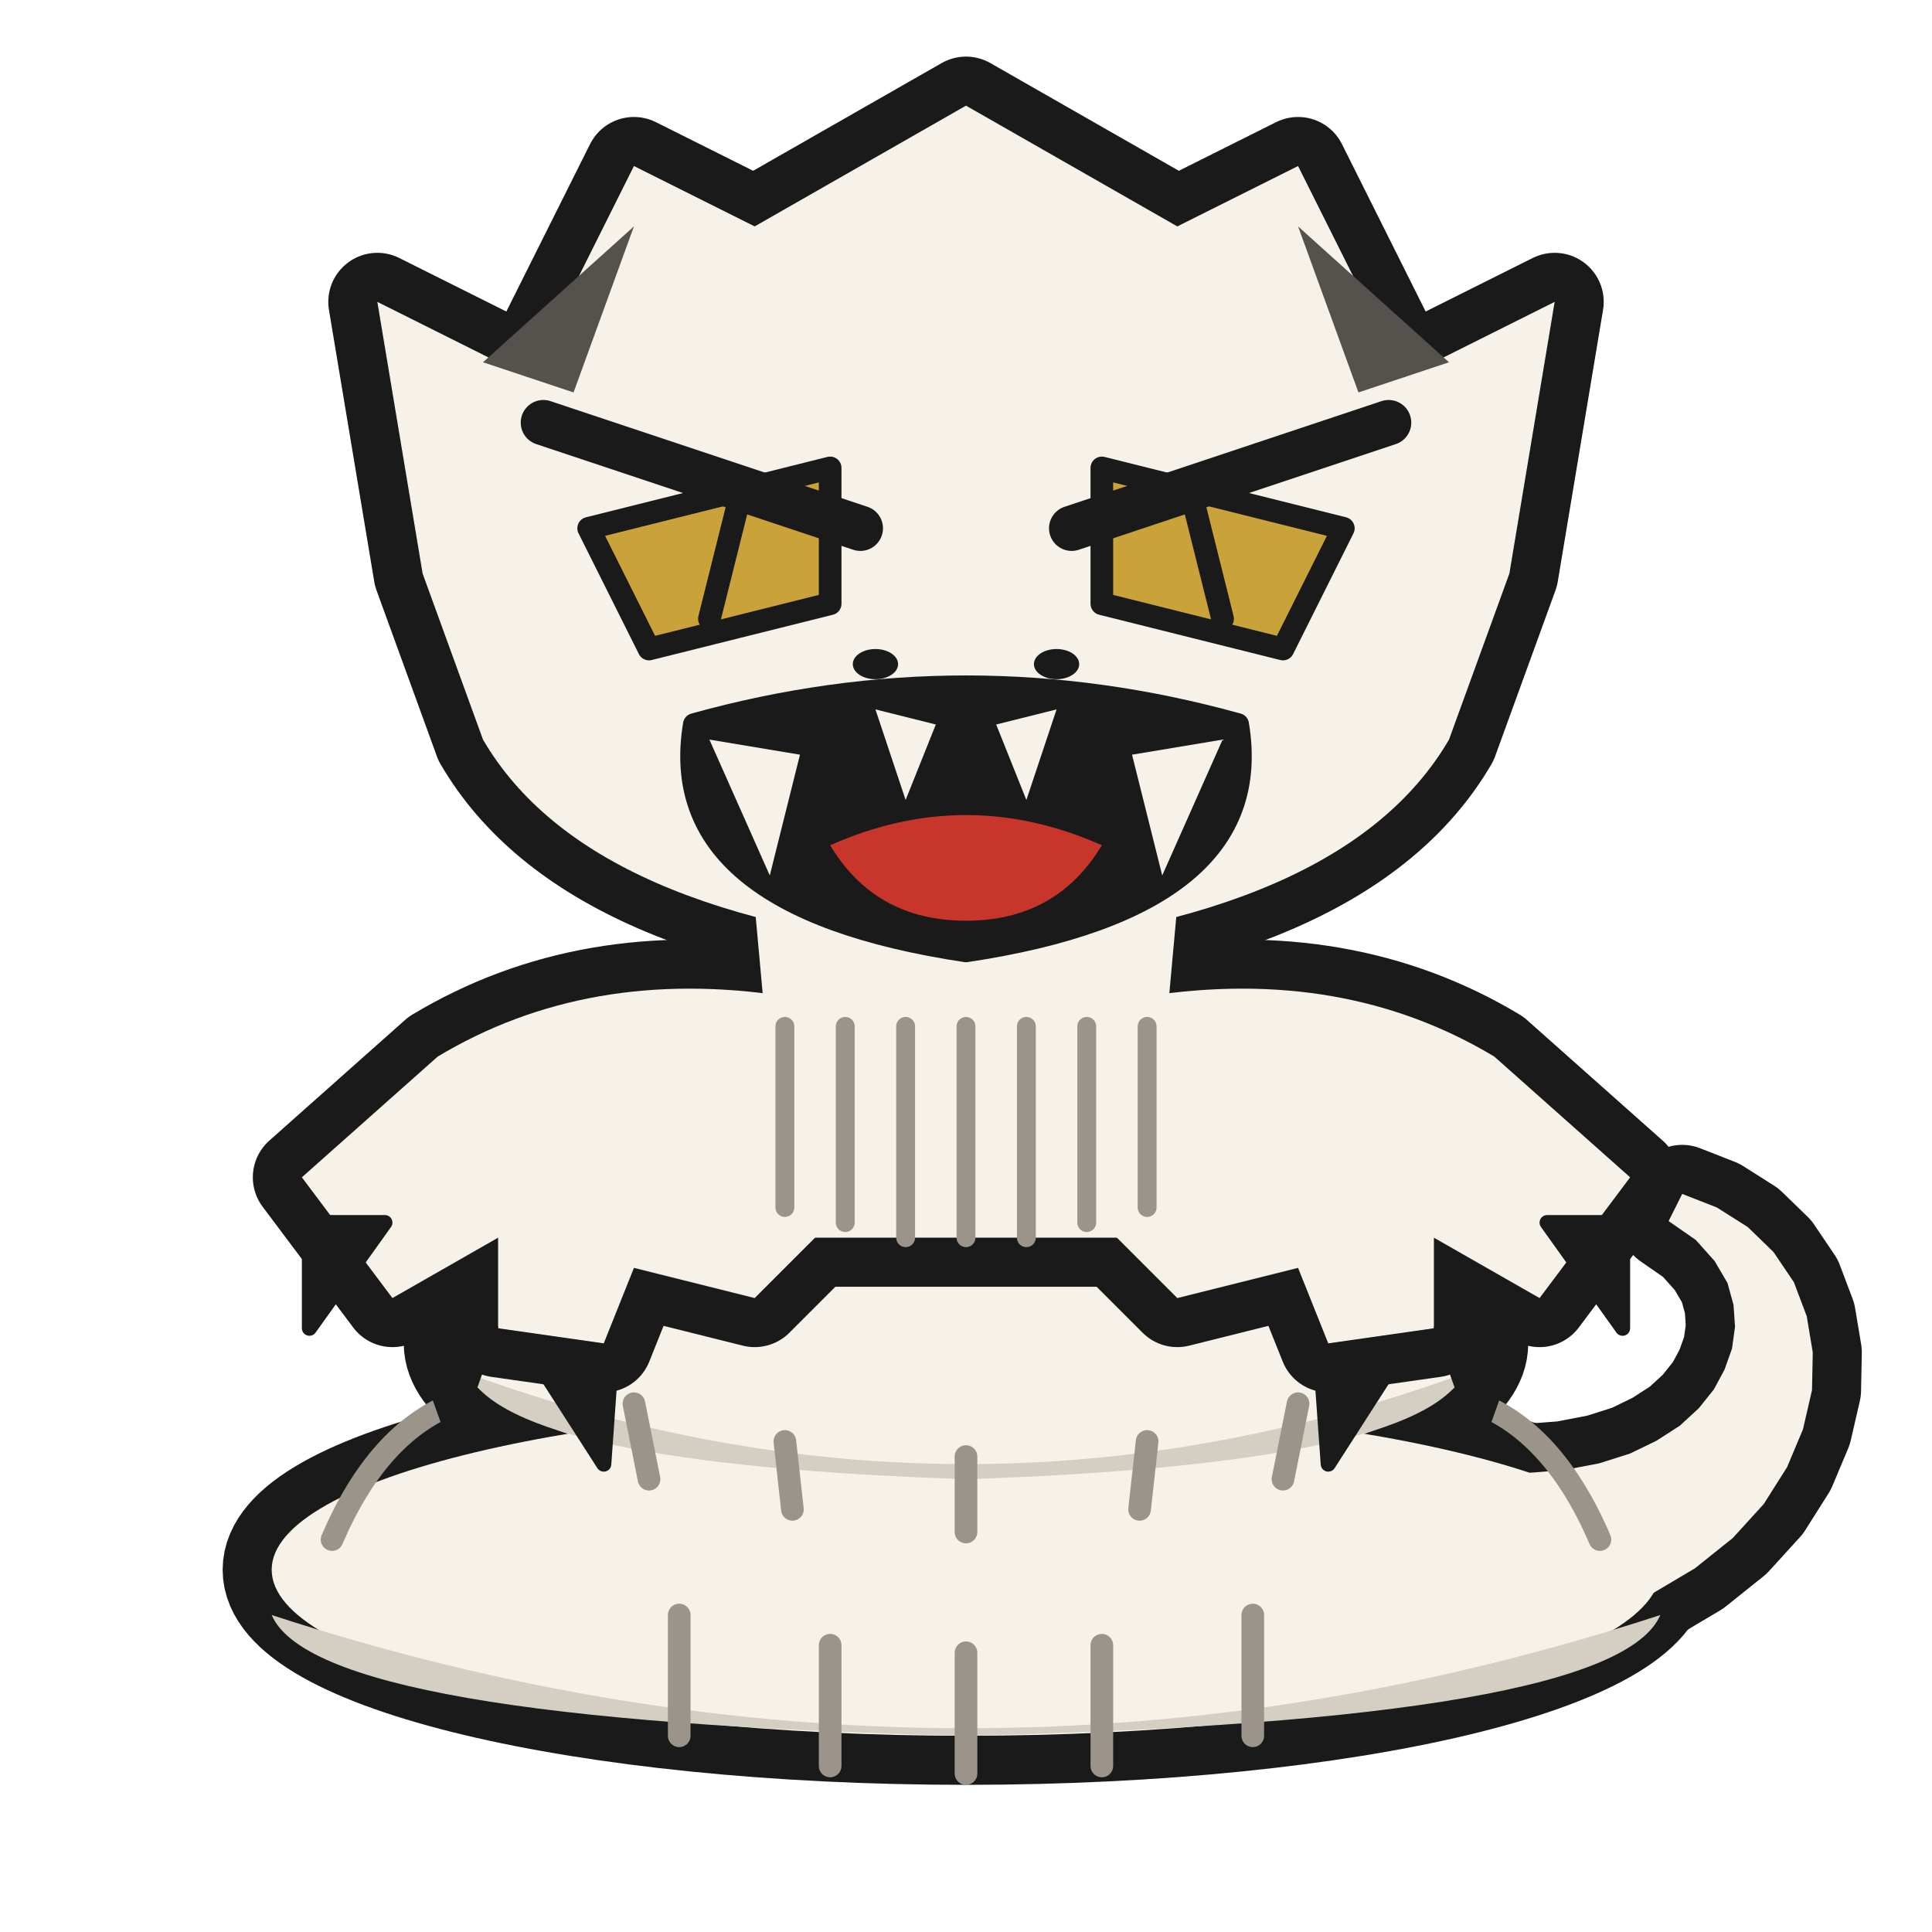
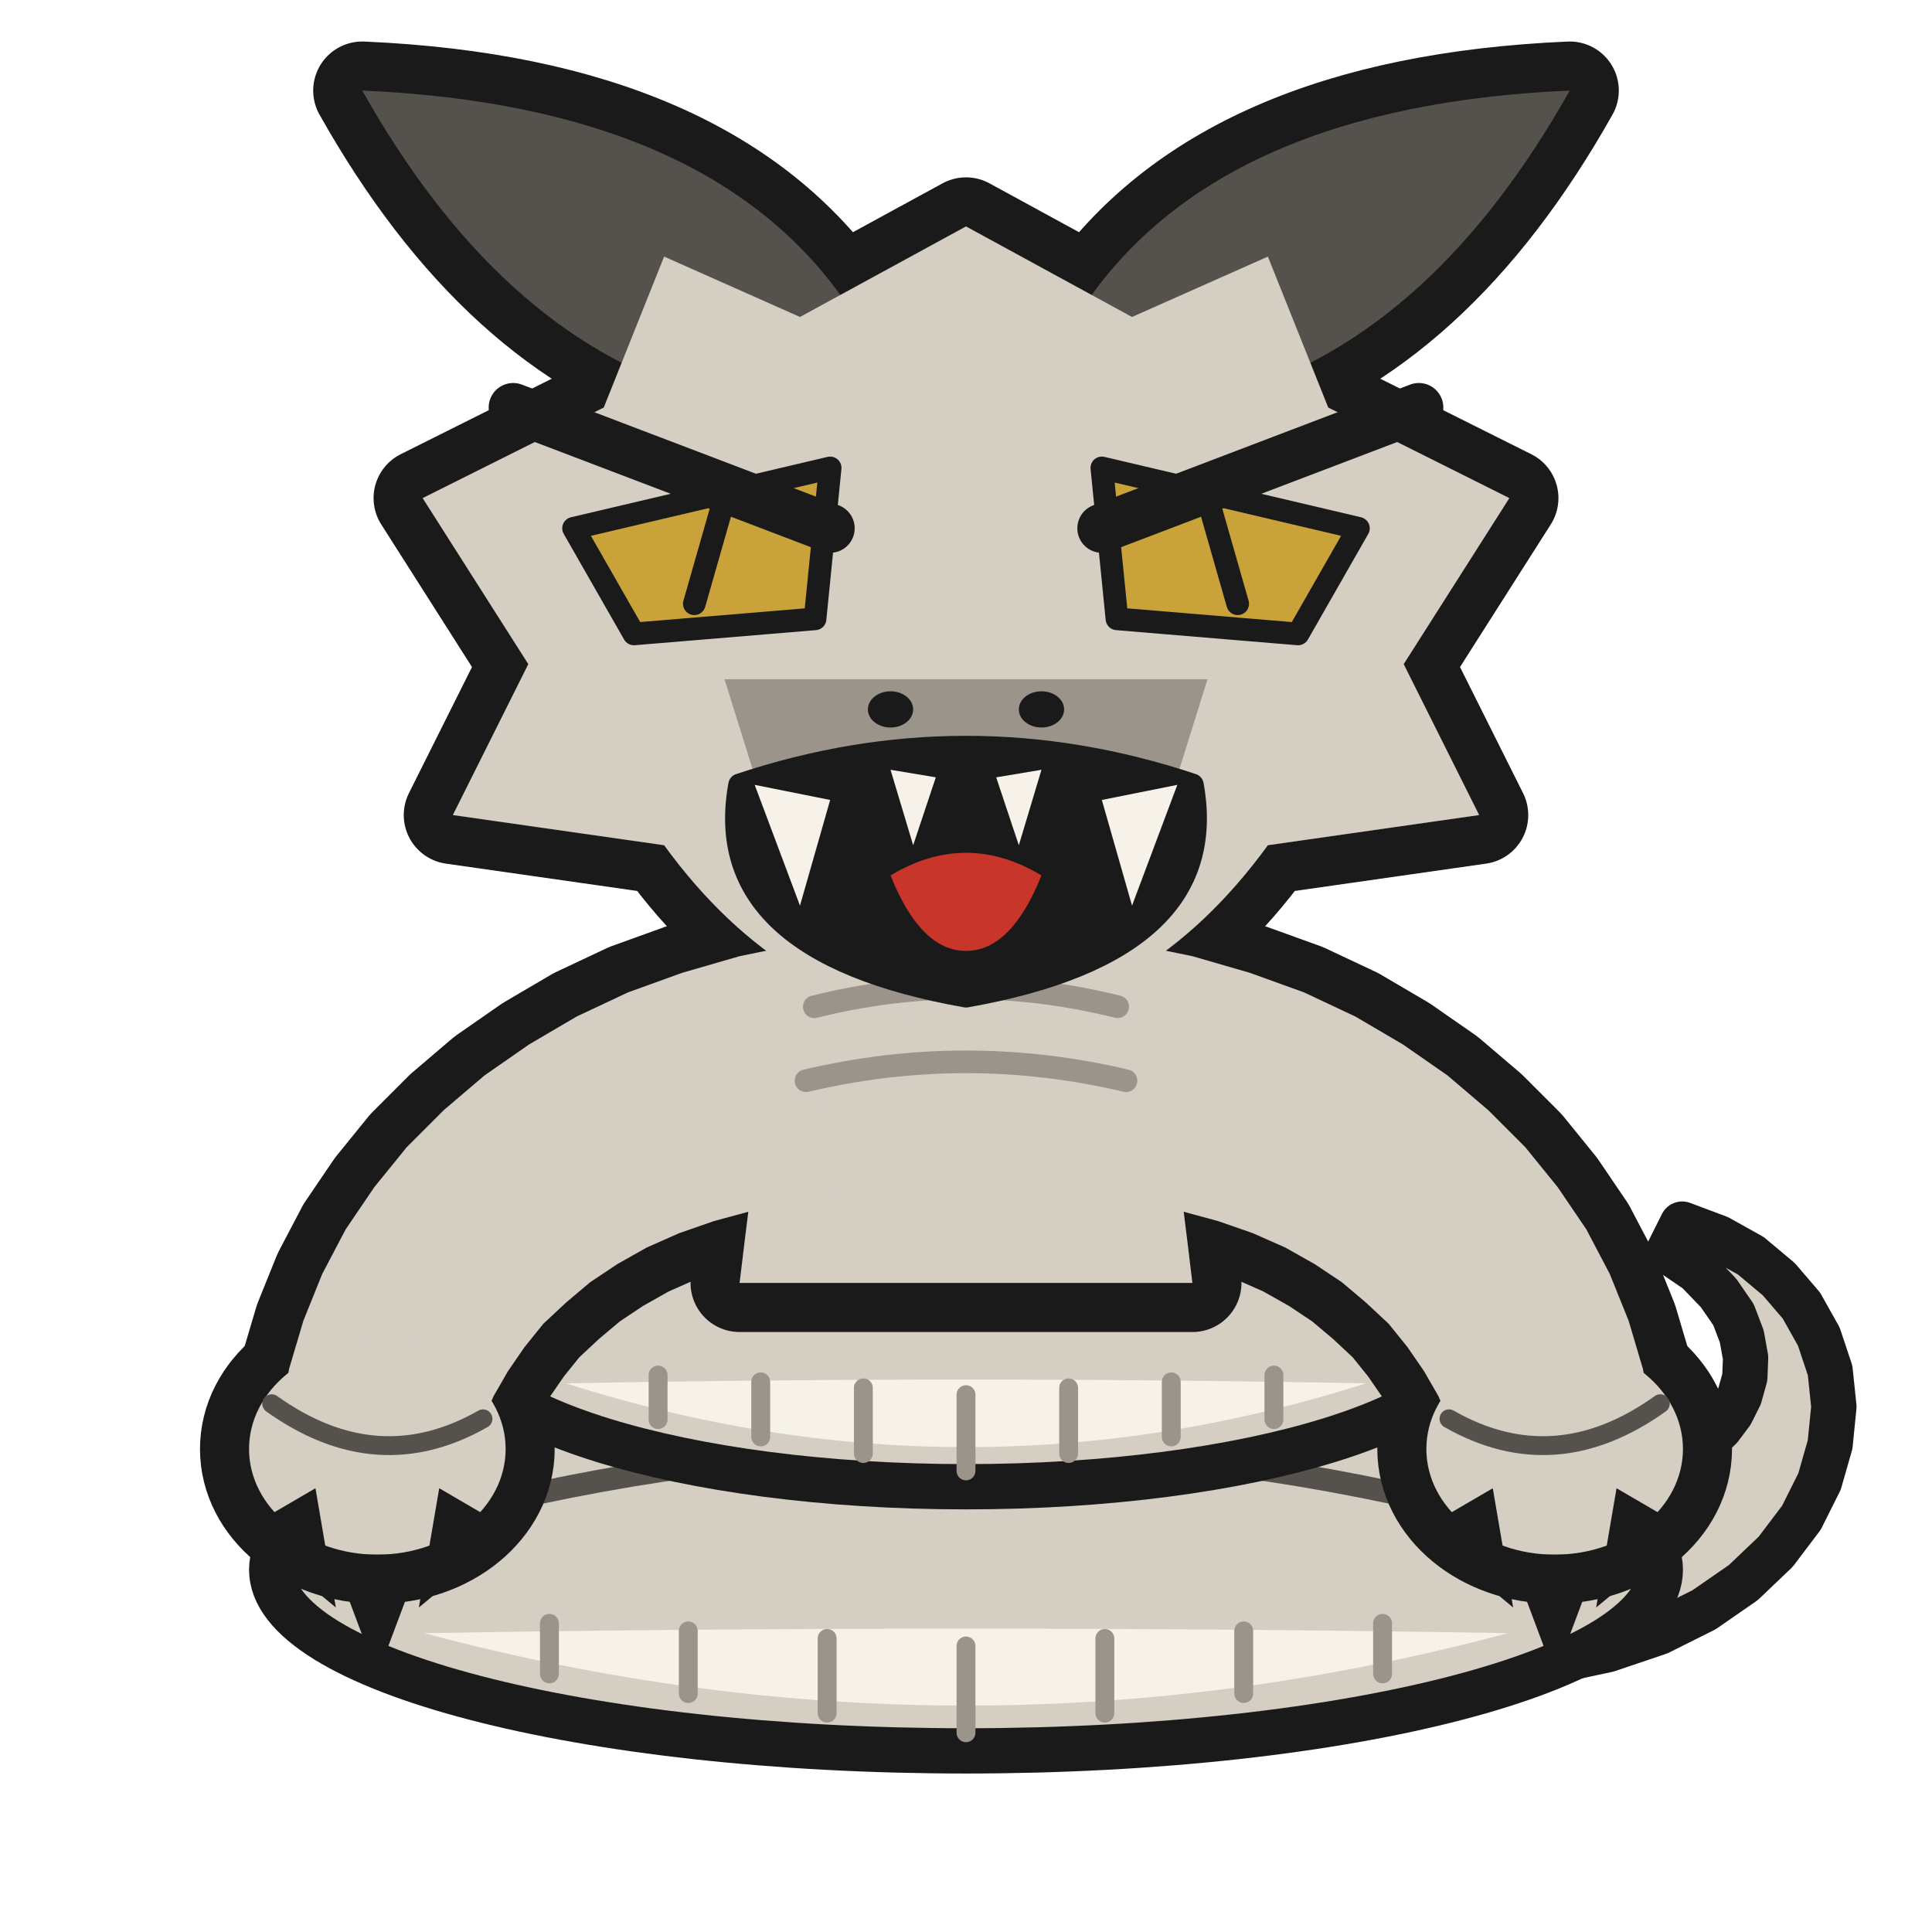
<svg xmlns="http://www.w3.org/2000/svg" viewBox="0 0 256 256">
  <style>.i{fill:#1b1a1a}.p{fill:#f6f2e9}.l{fill:#d4cec3}.m{fill:#9a948b}.d{fill:#55514c}.v{fill:#c8352b}.g{fill:#c9a23a}.s{stroke:#1b1a1a;stroke-linejoin:round;stroke-linecap:round}.n{fill:none}</style>
-   <path d="M196.6 217L204.3 216L211.9 214L218.7 211.3L224.6 207.8L229.6 203.8L233.7 199.3L236.8 194.4L238.9 189.4L240.1 184.2L240.2 179.2L239.4 174.4L237.7 169.9L235 165.9L231.6 162.6L227.5 160L222.9 158.2L221.1 161.8L224.7 164.3L227.2 167.1L228.9 170L229.7 172.9L229.9 175.8L229.5 178.7L228.5 181.5L227.1 184.1L225.1 186.6L222.6 188.9L219.5 190.9L216 192.6L211.9 193.9L207.2 194.8L202 195.2L195.4 195Z" class="s i" stroke-width="13" />
-   <ellipse cx="128" cy="208" rx="92" ry="22" class="s i" stroke-width="13" />
-   <ellipse cx="128" cy="178" rx="68" ry="19" class="s i" stroke-width="13" />
-   <ellipse cx="128" cy="150" rx="46" ry="17" class="s i" stroke-width="13" />
-   <path d="M196.6 217L204.3 216L211.9 214L218.7 211.3L224.6 207.8L229.6 203.8L233.7 199.3L236.8 194.4L238.9 189.4L240.1 184.2L240.2 179.2L239.4 174.4L237.7 169.9L235 165.9L231.6 162.6L227.5 160L222.9 158.2L221.1 161.8L224.7 164.3L227.2 167.1L228.9 170L229.7 172.9L229.9 175.8L229.5 178.7L228.5 181.5L227.1 184.1L225.1 186.6L222.6 188.9L219.5 190.9L216 192.6L211.9 193.9L207.2 194.8L202 195.2L195.4 195Z" class="p" />
-   <ellipse cx="128" cy="208" rx="92" ry="22" class="p" />
-   <ellipse cx="128" cy="178" rx="68" ry="19" class="p" />
-   <ellipse cx="128" cy="150" rx="46" ry="17" class="p" />
-   <path class="l" d="M36 214 Q128 244 220 214 Q214 228 128 230 Q42 228 36 214Z" />
-   <path class="l" d="M62 182 Q128 206 194 182 Q188 194 128 196 Q68 194 62 182Z" />
-   <path fill="none" stroke="#9a948b" stroke-width="3" stroke-linecap="round" stroke-linejoin="round" d="M44 204 Q50 190 60 186M212 204 Q206 190 196 186" />
-   <path fill="none" stroke="#9a948b" stroke-width="3" stroke-linecap="round" stroke-linejoin="round" d="M90 214 L90 230M110 218 L110 234M128 219 L128 235M146 218 L146 234M166 214 L166 230" />
-   <path fill="none" stroke="#9a948b" stroke-width="3" stroke-linecap="round" stroke-linejoin="round" d="M84 186 L86 196M104 191 L105 200M128 193 L128 203M152 191 L151 200M172 186 L170 196" />
-   <path d="M104 164 L100 120 Q98 100 108 96 L148 96 Q158 100 156 120 L152 164Z" class="s i" stroke-width="13" />
-   <path d="M104 132 Q78 128 58 140 L40 156 L52 172 L66 164 L66 176 L80 178 L84 168 L100 172 L112 160Z" class="s i" stroke-width="13" />
-   <path d="M152 132 Q178 128 198 140 L216 156 L204 172 L190 164 L190 176 L176 178 L172 168 L156 172 L144 160Z" class="s i" stroke-width="13" />
-   <path d="M128 14 L100 30 L84 22 L70 50 L50 40 L56 76 L64 98 Q78 122 128 126 Q178 122 192 98 L200 76 L206 40 L186 50 L172 22 L156 30Z" class="s i" stroke-width="13" />
-   <path d="M104 164 L100 120 Q98 100 108 96 L148 96 Q158 100 156 120 L152 164Z" class="p" />
-   <path d="M104 132 Q78 128 58 140 L40 156 L52 172 L66 164 L66 176 L80 178 L84 168 L100 172 L112 160Z" class="p" />
-   <path d="M152 132 Q178 128 198 140 L216 156 L204 172 L190 164 L190 176 L176 178 L172 168 L156 172 L144 160Z" class="p" />
-   <path d="M128 14 L100 30 L84 22 L70 50 L50 40 L56 76 L64 98 Q78 122 128 126 Q178 122 192 98 L200 76 L206 40 L186 50 L172 22 L156 30Z" class="p" />
-   <path class="d" d="M84 30 L76 52 L64 48 Z" />
-   <path class="d" d="M172 30 L180 52 L192 48Z" />
-   <path class="s i" stroke-width="2" d="M41 162 L51 162 L41 176 Z" />
-   <path class="s i" stroke-width="2" d="M55 176 L65 176 L60 190 Z" />
-   <path class="s i" stroke-width="2" d="M71 180 L81 180 L80 194 Z" />
-   <path class="s i" stroke-width="2" d="M205 162 L215 162 L215 176 Z" />
-   <path class="s i" stroke-width="2" d="M191 176 L201 176 L196 190 Z" />
-   <path class="s i" stroke-width="2" d="M175 180 L185 180 L176 194 Z" />
-   <path fill="none" stroke="#9a948b" stroke-width="2.5" stroke-linecap="round" stroke-linejoin="round" d="M104 136 L104 160M112 136 L112 162M120 136 L120 164M128 136 L128 164M136 136 L136 164M144 136 L144 162M152 136 L152 160" />
-   <path class="s g" stroke-width="3" d="M78 70 L110 62 L110 80 L86 86Z" />
-   <path fill="none" stroke="#1b1a1a" stroke-width="3" stroke-linecap="round" stroke-linejoin="round" d="M98 66 L94 82" />
-   <path fill="none" stroke="#1b1a1a" stroke-width="6" stroke-linecap="round" stroke-linejoin="round" d="M72 56 L114 70" />
-   <path class="s g" stroke-width="3" d="M178 70 L146 62 L146 80 L170 86Z" />
-   <path fill="none" stroke="#1b1a1a" stroke-width="3" stroke-linecap="round" stroke-linejoin="round" d="M158 66 L162 82" />
-   <path fill="none" stroke="#1b1a1a" stroke-width="6" stroke-linecap="round" stroke-linejoin="round" d="M184 56 L142 70" />
-   <path class="s i" stroke-width="3" d="M92 96 Q128 86 164 96 Q168 120 128 126 Q88 120 92 96Z" />
-   <path class="v" d="M110 112 Q128 104 146 112 Q140 122 128 122 Q116 122 110 112Z" />
-   <path class="p" d="M94 98 L106 100 L102 116Z M162 98 L150 100 L154 116Z M116 94 L124 96 L120 106Z M140 94 L132 96 L136 106Z" />
-   <ellipse class="i" cx="116" cy="88" rx="3" ry="2" />
-   <ellipse class="i" cx="140" cy="88" rx="3" ry="2" />
+   <path d="M189 221L197.3 221L205.5 220.2L213 218.6L219.8 216.3L225.8 213.3L231 209.7L235.3 205.6L238.7 201.1L241.1 196.3L242.5 191.4L243 186.4L242.5 181.6L241 177.1L238.7 173L235.7 169.5L232 166.4L227.7 164L222.9 162.2L221.1 165.8L224.9 168.4L227.7 171.3L229.7 174.2L230.8 177.1L231.3 179.9L231.2 182.5L230.5 185L229.4 187.2L227.9 189.2L226 191L223.6 192.7L220.7 194.1L217.4 195.3L213.4 196.2L208.9 196.7L203.8 196.7L198.1 196.2L191 195Z" class="s l" stroke-width="6" />
+   <ellipse cx="128" cy="208" rx="92" ry="24" class="s l" stroke-width="6" />
+   <path class="p" d="M56.2 216.4Q128 235.6 199.8 216.4Q128 215.2 56.2 216.4Z" />
+   <path fill="none" stroke="#9a948b" stroke-width="2.5" stroke-linecap="round" stroke-linejoin="round" d="M72.8 215.1L72.8 221.8" />
+   <path fill="none" stroke="#9a948b" stroke-width="2.5" stroke-linecap="round" stroke-linejoin="round" d="M91.2 216.1L91.2 224.4" />
+   <path fill="none" stroke="#9a948b" stroke-width="2.5" stroke-linecap="round" stroke-linejoin="round" d="M109.6 217.1L109.6 227" />
+   <path fill="none" stroke="#9a948b" stroke-width="2.5" stroke-linecap="round" stroke-linejoin="round" d="M128 218.1L128 229.6" />
+   <path fill="none" stroke="#9a948b" stroke-width="2.5" stroke-linecap="round" stroke-linejoin="round" d="M146.4 217.1L146.4 227" />
+   <path fill="none" stroke="#9a948b" stroke-width="2.5" stroke-linecap="round" stroke-linejoin="round" d="M164.8 216.1L164.8 224.4" />
+   <path fill="none" stroke="#9a948b" stroke-width="2.5" stroke-linecap="round" stroke-linejoin="round" d="M183.2 215.1L183.2 221.8" />
+   <path fill="none" stroke="#55514c" stroke-width="3" stroke-linecap="round" stroke-linejoin="round" d="M63.6 199.6Q128 184 192.4 199.6" />
+   <ellipse cx="128" cy="176" rx="68" ry="21" class="s l" stroke-width="6" />
+   <path class="p" d="M75 183.3Q128 200.2 181 183.3Q128 182.3 75 183.3Z" />
+   <path fill="none" stroke="#9a948b" stroke-width="2.5" stroke-linecap="round" stroke-linejoin="round" d="M87.2 182.2L87.2 188.1" />
+   <path fill="none" stroke="#9a948b" stroke-width="2.5" stroke-linecap="round" stroke-linejoin="round" d="M100.8 183.1L100.8 190.4" />
+   <path fill="none" stroke="#9a948b" stroke-width="2.5" stroke-linecap="round" stroke-linejoin="round" d="M114.4 183.9L114.4 192.6" />
+   <path fill="none" stroke="#9a948b" stroke-width="2.5" stroke-linecap="round" stroke-linejoin="round" d="M128 184.8L128 194.9" />
+   <path fill="none" stroke="#9a948b" stroke-width="2.5" stroke-linecap="round" stroke-linejoin="round" d="M141.6 183.9L141.6 192.6" />
+   <path fill="none" stroke="#9a948b" stroke-width="2.5" stroke-linecap="round" stroke-linejoin="round" d="M155.2 183.1L155.2 190.4" />
+   <path fill="none" stroke="#9a948b" stroke-width="2.5" stroke-linecap="round" stroke-linejoin="round" d="M168.8 182.2L168.8 188.1" />
+   <path fill="none" stroke="#55514c" stroke-width="3" stroke-linecap="round" stroke-linejoin="round" d="M80.4 168.7Q128 155 175.6 168.7" />
+   <ellipse cx="128" cy="148" rx="46" ry="18" class="s l" stroke-width="6" />
+   <path class="p" d="M92.1 154.3Q128 168.7 163.9 154.3Q128 153.4 92.1 154.3Z" />
+   <path fill="none" stroke="#9a948b" stroke-width="2.5" stroke-linecap="round" stroke-linejoin="round" d="M100.4 153.3L100.4 158.4" />
+   <path fill="none" stroke="#9a948b" stroke-width="2.5" stroke-linecap="round" stroke-linejoin="round" d="M109.6 154L109.6 160.3" />
+   <path fill="none" stroke="#9a948b" stroke-width="2.5" stroke-linecap="round" stroke-linejoin="round" d="M118.8 154.8L118.8 162.3" />
+   <path fill="none" stroke="#9a948b" stroke-width="2.5" stroke-linecap="round" stroke-linejoin="round" d="M128 155.6L128 164.2" />
+   <path fill="none" stroke="#9a948b" stroke-width="2.5" stroke-linecap="round" stroke-linejoin="round" d="M137.2 154.8L137.2 162.3" />
+   <path fill="none" stroke="#9a948b" stroke-width="2.5" stroke-linecap="round" stroke-linejoin="round" d="M146.4 154L146.4 160.3" />
+   <path fill="none" stroke="#9a948b" stroke-width="2.5" stroke-linecap="round" stroke-linejoin="round" d="M155.6 153.3L155.6 158.4" />
+   <path fill="none" stroke="#55514c" stroke-width="3" stroke-linecap="round" stroke-linejoin="round" d="M95.8 141.7Q128 130 160.2 141.7" />
+   <path d="M158 170L157.3 164.2L156.6 158.6L155.9 153.3L155.2 148.2L154.5 143.2L153.8 138.3L153.1 133.4L152.4 128.4L151.7 123.3L151 118L105 118L104.3 123.3L103.6 128.4L102.9 133.4L102.2 138.3L101.5 143.2L100.8 148.2L100.1 153.4L99.4 158.6L98.7 164.2L98 170Z" class="s i" stroke-width="13" />
+   <path d="M105.3 125.2L98 126.7L90.4 128.9L83.2 131.5L76.4 134.7L70.1 138.4L64.2 142.5L58.8 147.1L53.9 152L49.6 157.3L45.8 162.9L42.7 168.8L40.2 175L38.3 181.4L37.3 187.2L62.7 192.8L63.9 188.5L65.4 185L67.3 181.7L69.5 178.5L72 175.4L75 172.6L78.2 169.9L81.8 167.5L85.7 165.3L90 163.4L94.6 161.8L99.4 160.5L104.6 159.5L110.7 158.8Z" class="s i" stroke-width="13" />
+   <ellipse cx="50" cy="192" rx="17" ry="14" class="s i" stroke-width="13" />
+   <path d="M150.7 125.2 L158 126.7 L165.6 128.9 L172.8 131.5 L179.6 134.7 L185.9 138.4 L191.8 142.5 L197.2 147.1 L202.1 152 L206.4 157.3 L210.2 162.9 L213.3 168.8 L215.8 175 L217.7 181.4 L218.7 187.2 L193.3 192.8 L192.1 188.5 L190.6 185 L188.7 181.7 L186.5 178.5 L184 175.4 L181 172.6 L177.8 169.9 L174.2 167.5 L170.3 165.3 L166 163.4 L161.4 161.8 L156.6 160.5 L151.4 159.5 L145.3 158.8Z" class="s i" stroke-width="13" />
+   <ellipse cx="206" cy="192" rx="17" ry="14" class="s i" stroke-width="13" />
+   <path d="M92 52 Q66 44 48 12 Q94 14 112 40Z" class="s i" stroke-width="13" />
+   <path d="M164 52 Q190 44 208 12 Q162 14 144 40Z" class="s i" stroke-width="13" />
+   <path d="M128 30 L150 42 L168 34 L176 54 L200 66 L186 88 L196 108 L168 112 Q152 134 128 136 Q104 134 88 112 L60 108 L70 88 L56 66 L80 54 L88 34 L106 42Z" class="s i" stroke-width="13" />
+   <path d="M158 170L157.3 164.2L156.6 158.6L155.9 153.3L155.2 148.2L154.5 143.2L153.8 138.3L153.1 133.4L152.4 128.4L151.7 123.3L151 118L105 118L104.3 123.3L103.6 128.4L102.9 133.4L102.2 138.3L101.5 143.2L100.8 148.2L100.1 153.4L99.4 158.6L98.7 164.2L98 170Z" class="l" />
+   <path d="M105.3 125.2L98 126.7L90.4 128.9L83.2 131.5L76.4 134.7L70.1 138.4L64.2 142.5L58.8 147.1L53.9 152L49.6 157.3L45.8 162.9L42.7 168.8L40.2 175L38.3 181.4L37.3 187.2L62.7 192.8L63.9 188.5L65.4 185L67.3 181.7L69.5 178.5L72 175.4L75 172.6L78.2 169.9L81.8 167.5L85.7 165.3L90 163.4L94.6 161.8L99.4 160.5L104.6 159.5L110.7 158.8Z" class="l" />
+   <ellipse cx="50" cy="192" rx="17" ry="14" class="l" />
+   <path d="M150.7 125.2 L158 126.7 L165.6 128.9 L172.8 131.5 L179.6 134.7 L185.9 138.4 L191.8 142.5 L197.2 147.1 L202.1 152 L206.4 157.3 L210.2 162.9 L213.3 168.8 L215.8 175 L217.7 181.4 L218.7 187.2 L193.3 192.8 L192.1 188.5 L190.6 185 L188.7 181.7 L186.5 178.5 L184 175.4 L181 172.6 L177.8 169.9 L174.2 167.5 L170.3 165.3 L166 163.4 L161.4 161.8 L156.6 160.5 L151.4 159.5 L145.3 158.8Z" class="l" />
+   <ellipse cx="206" cy="192" rx="17" ry="14" class="l" />
+   <path d="M92 52 Q66 44 48 12 Q94 14 112 40Z" class="d" />
+   <path d="M164 52 Q190 44 208 12 Q162 14 144 40Z" class="d" />
+   <path d="M128 30 L150 42 L168 34 L176 54 L200 66 L186 88 L196 108 L168 112 Q152 134 128 136 Q104 134 88 112 L60 108 L70 88 L56 66 L80 54 L88 34 L106 42Z" class="l" />
+   <path fill="none" stroke="#9a948b" stroke-width="3" stroke-linecap="round" stroke-linejoin="round" d="M149.2 143.2Q128 138.2 106.8 143.2" />
+   <path fill="none" stroke="#9a948b" stroke-width="3" stroke-linecap="round" stroke-linejoin="round" d="M148.1 133.4Q128 128.4 107.9 133.4" />
+   <path fill="none" stroke="#9a948b" stroke-width="3" stroke-linecap="round" stroke-linejoin="round" d="M147 123.3Q128 118.3 109 123.3" />
+   <path class="i" d="M32.2 202.8L41.8 197.2L44.5 213Z" />
+   <path class="i" d="M44 206L56 206L50 222Z" />
+   <path class="i" d="M58.2 197.2L67.8 202.8L55.5 213Z" />
+   <path class="i" d="M214.2 197.2L223.8 202.8L211.5 213Z" />
+   <path class="i" d="M200 206L212 206L206 222Z" />
+   <path class="i" d="M188.2 202.8L197.8 197.2L200.5 213Z" />
+   <path fill="none" stroke="#55514c" stroke-width="2.5" stroke-linecap="round" stroke-linejoin="round" d="M36 186 Q50 196 64 188" />
+   <path fill="none" stroke="#55514c" stroke-width="2.5" stroke-linecap="round" stroke-linejoin="round" d="M220 186 Q206 196 192 188" />
+   <path class="m" d="M96 90 L160 90 L150 122 Q128 134 106 122Z" />
+   <path class="s g" stroke-width="3" d="M76 70 L110 62 L108 82 L84 84Z" />
+   <path fill="none" stroke="#1b1a1a" stroke-width="3" stroke-linecap="round" stroke-linejoin="round" d="M96 66 L92 80" />
+   <path fill="none" stroke="#1b1a1a" stroke-width="6.5" stroke-linecap="round" stroke-linejoin="round" d="M68 54 L110 70" />
+   <path class="s g" stroke-width="3" d="M180 70 L146 62 L148 82 L172 84Z" />
+   <path fill="none" stroke="#1b1a1a" stroke-width="3" stroke-linecap="round" stroke-linejoin="round" d="M160 66 L164 80" />
+   <path fill="none" stroke="#1b1a1a" stroke-width="6.5" stroke-linecap="round" stroke-linejoin="round" d="M188 54 L146 70" />
+   <ellipse class="i" cx="118" cy="94" rx="3" ry="2.4" />
+   <ellipse class="i" cx="138" cy="94" rx="3" ry="2.4" />
+   <path class="s i" stroke-width="3" d="M98 104 Q128 94 158 104 Q162 126 128 132 Q94 126 98 104Z" />
+   <path class="v" d="M114 120 Q128 112 142 120 L152 144 L140 136 L128 146 L116 136 L104 144Z" opacity="0" />
+   <path class="v" d="M118 116 Q128 110 138 116 Q134 126 128 126 Q122 126 118 116Z" />
+   <path class="p" d="M100 104 L110 106 L106 120Z M156 104 L146 106 L150 120Z M118 102 L124 103 L121 112Z M138 102 L132 103 L135 112Z" />
</svg>
